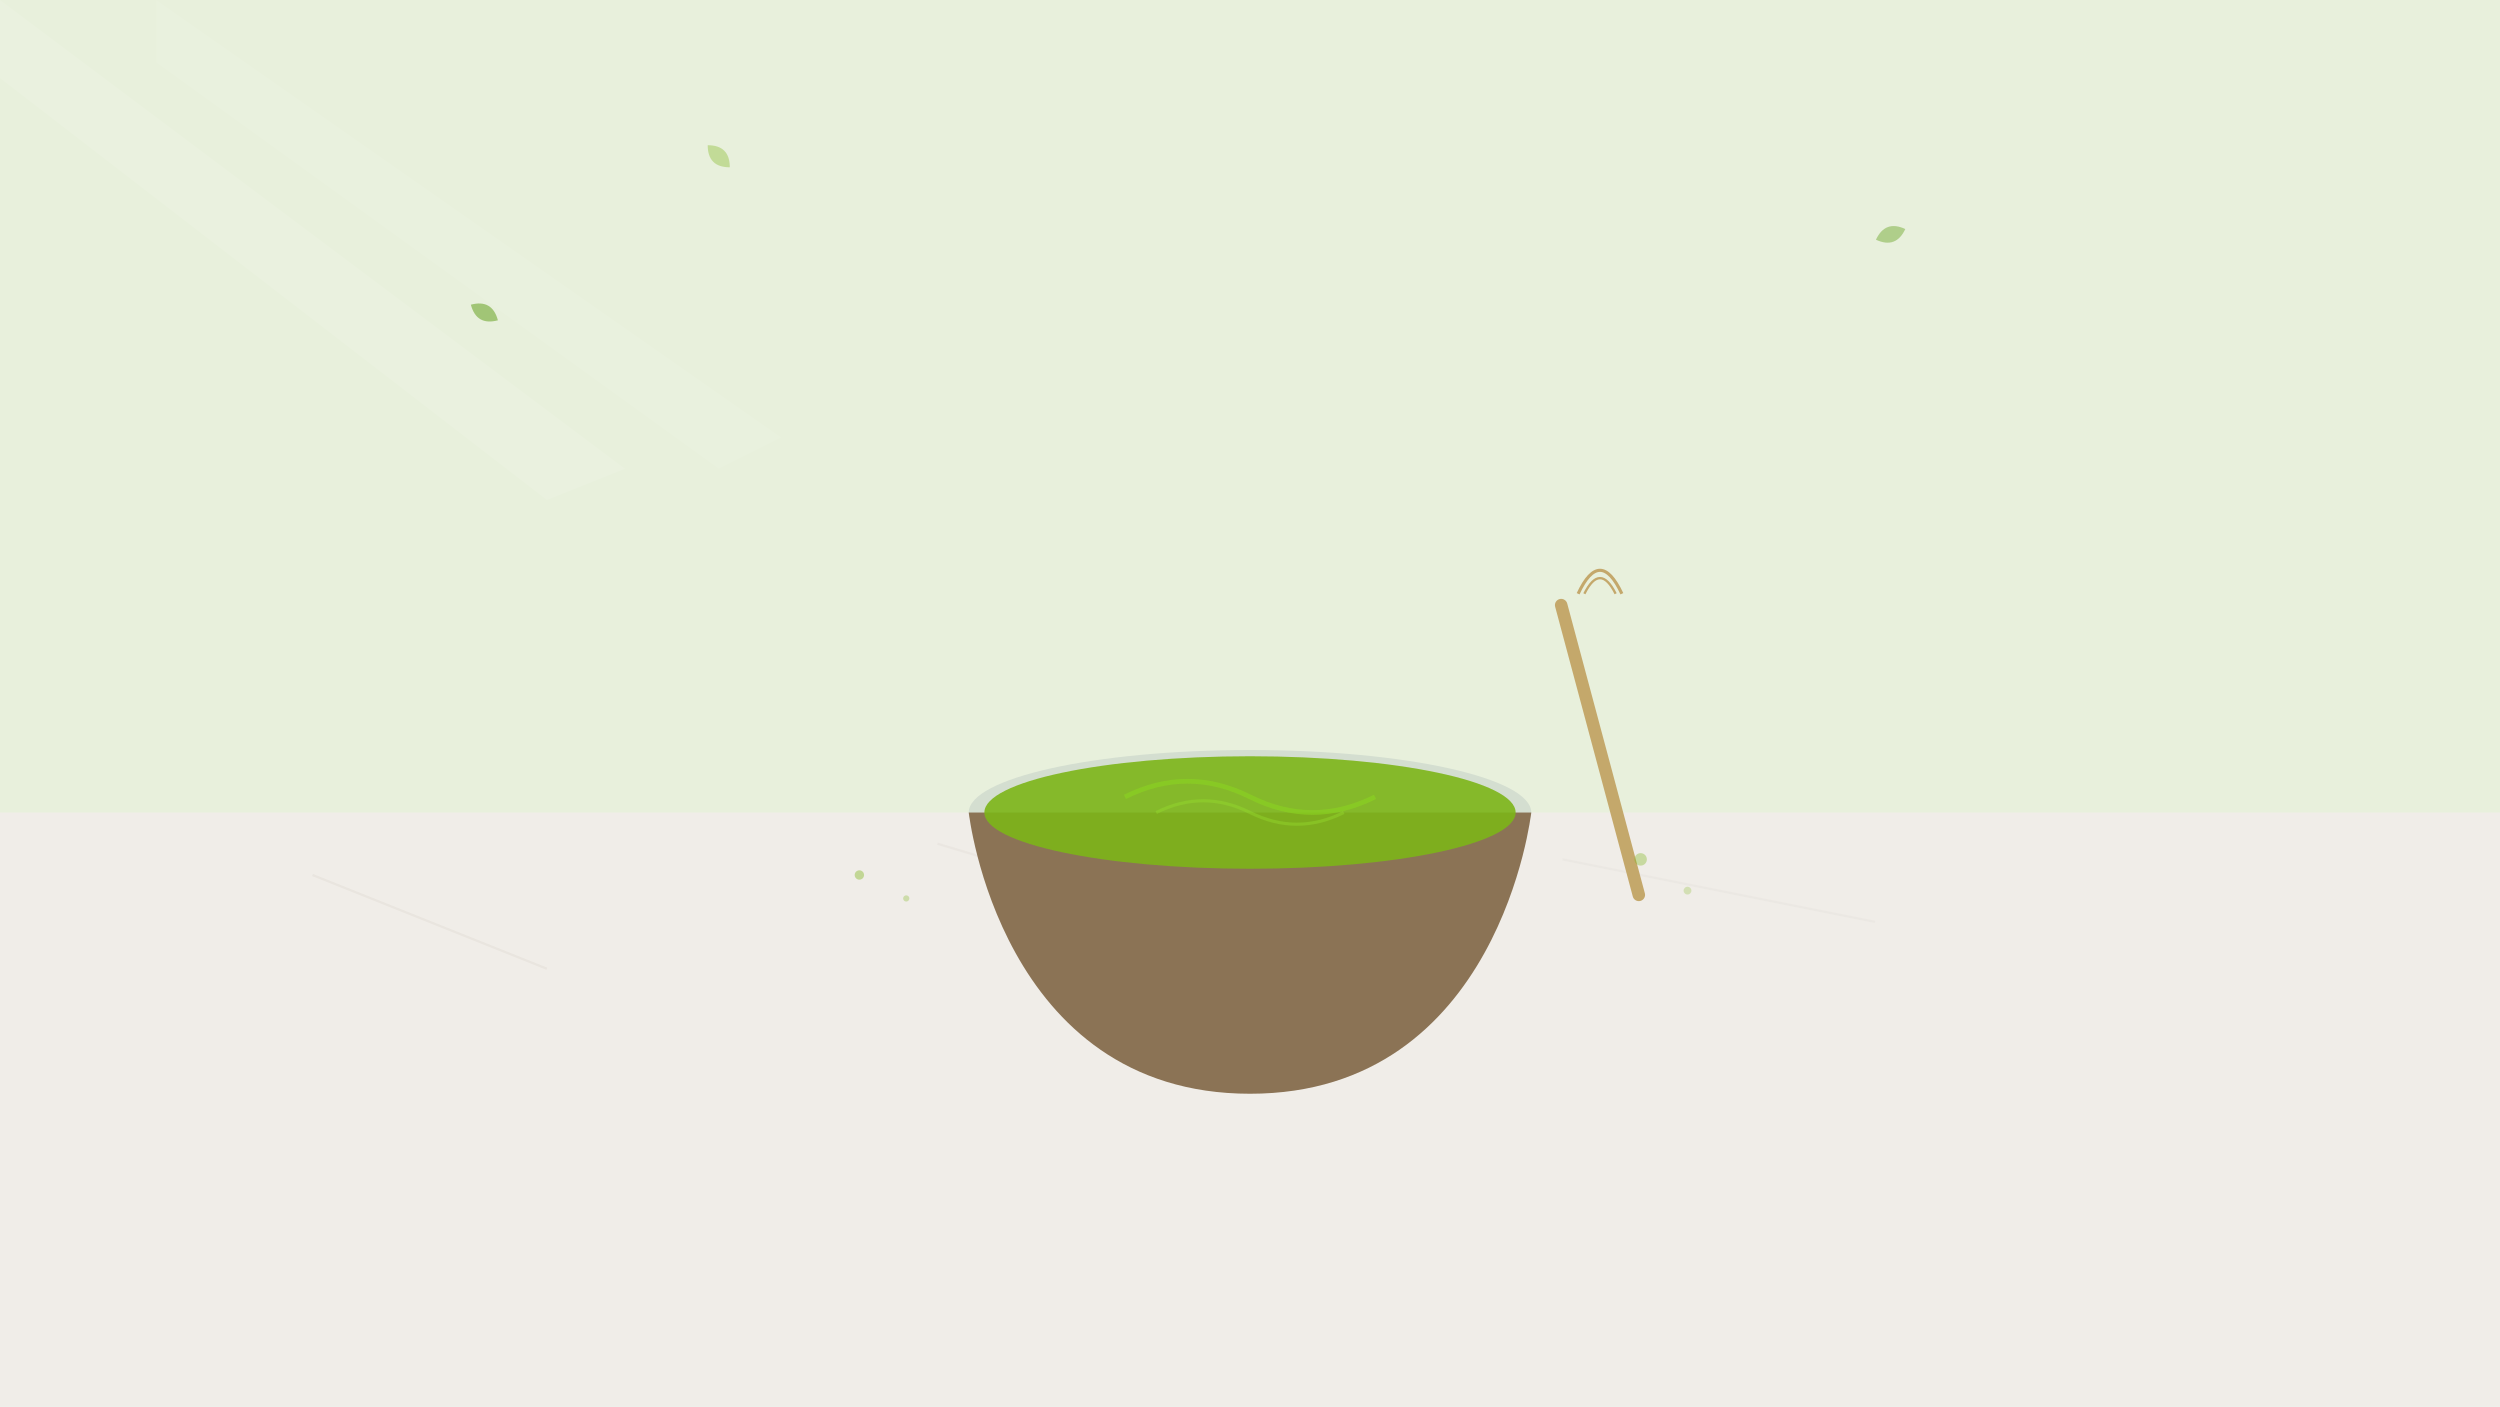
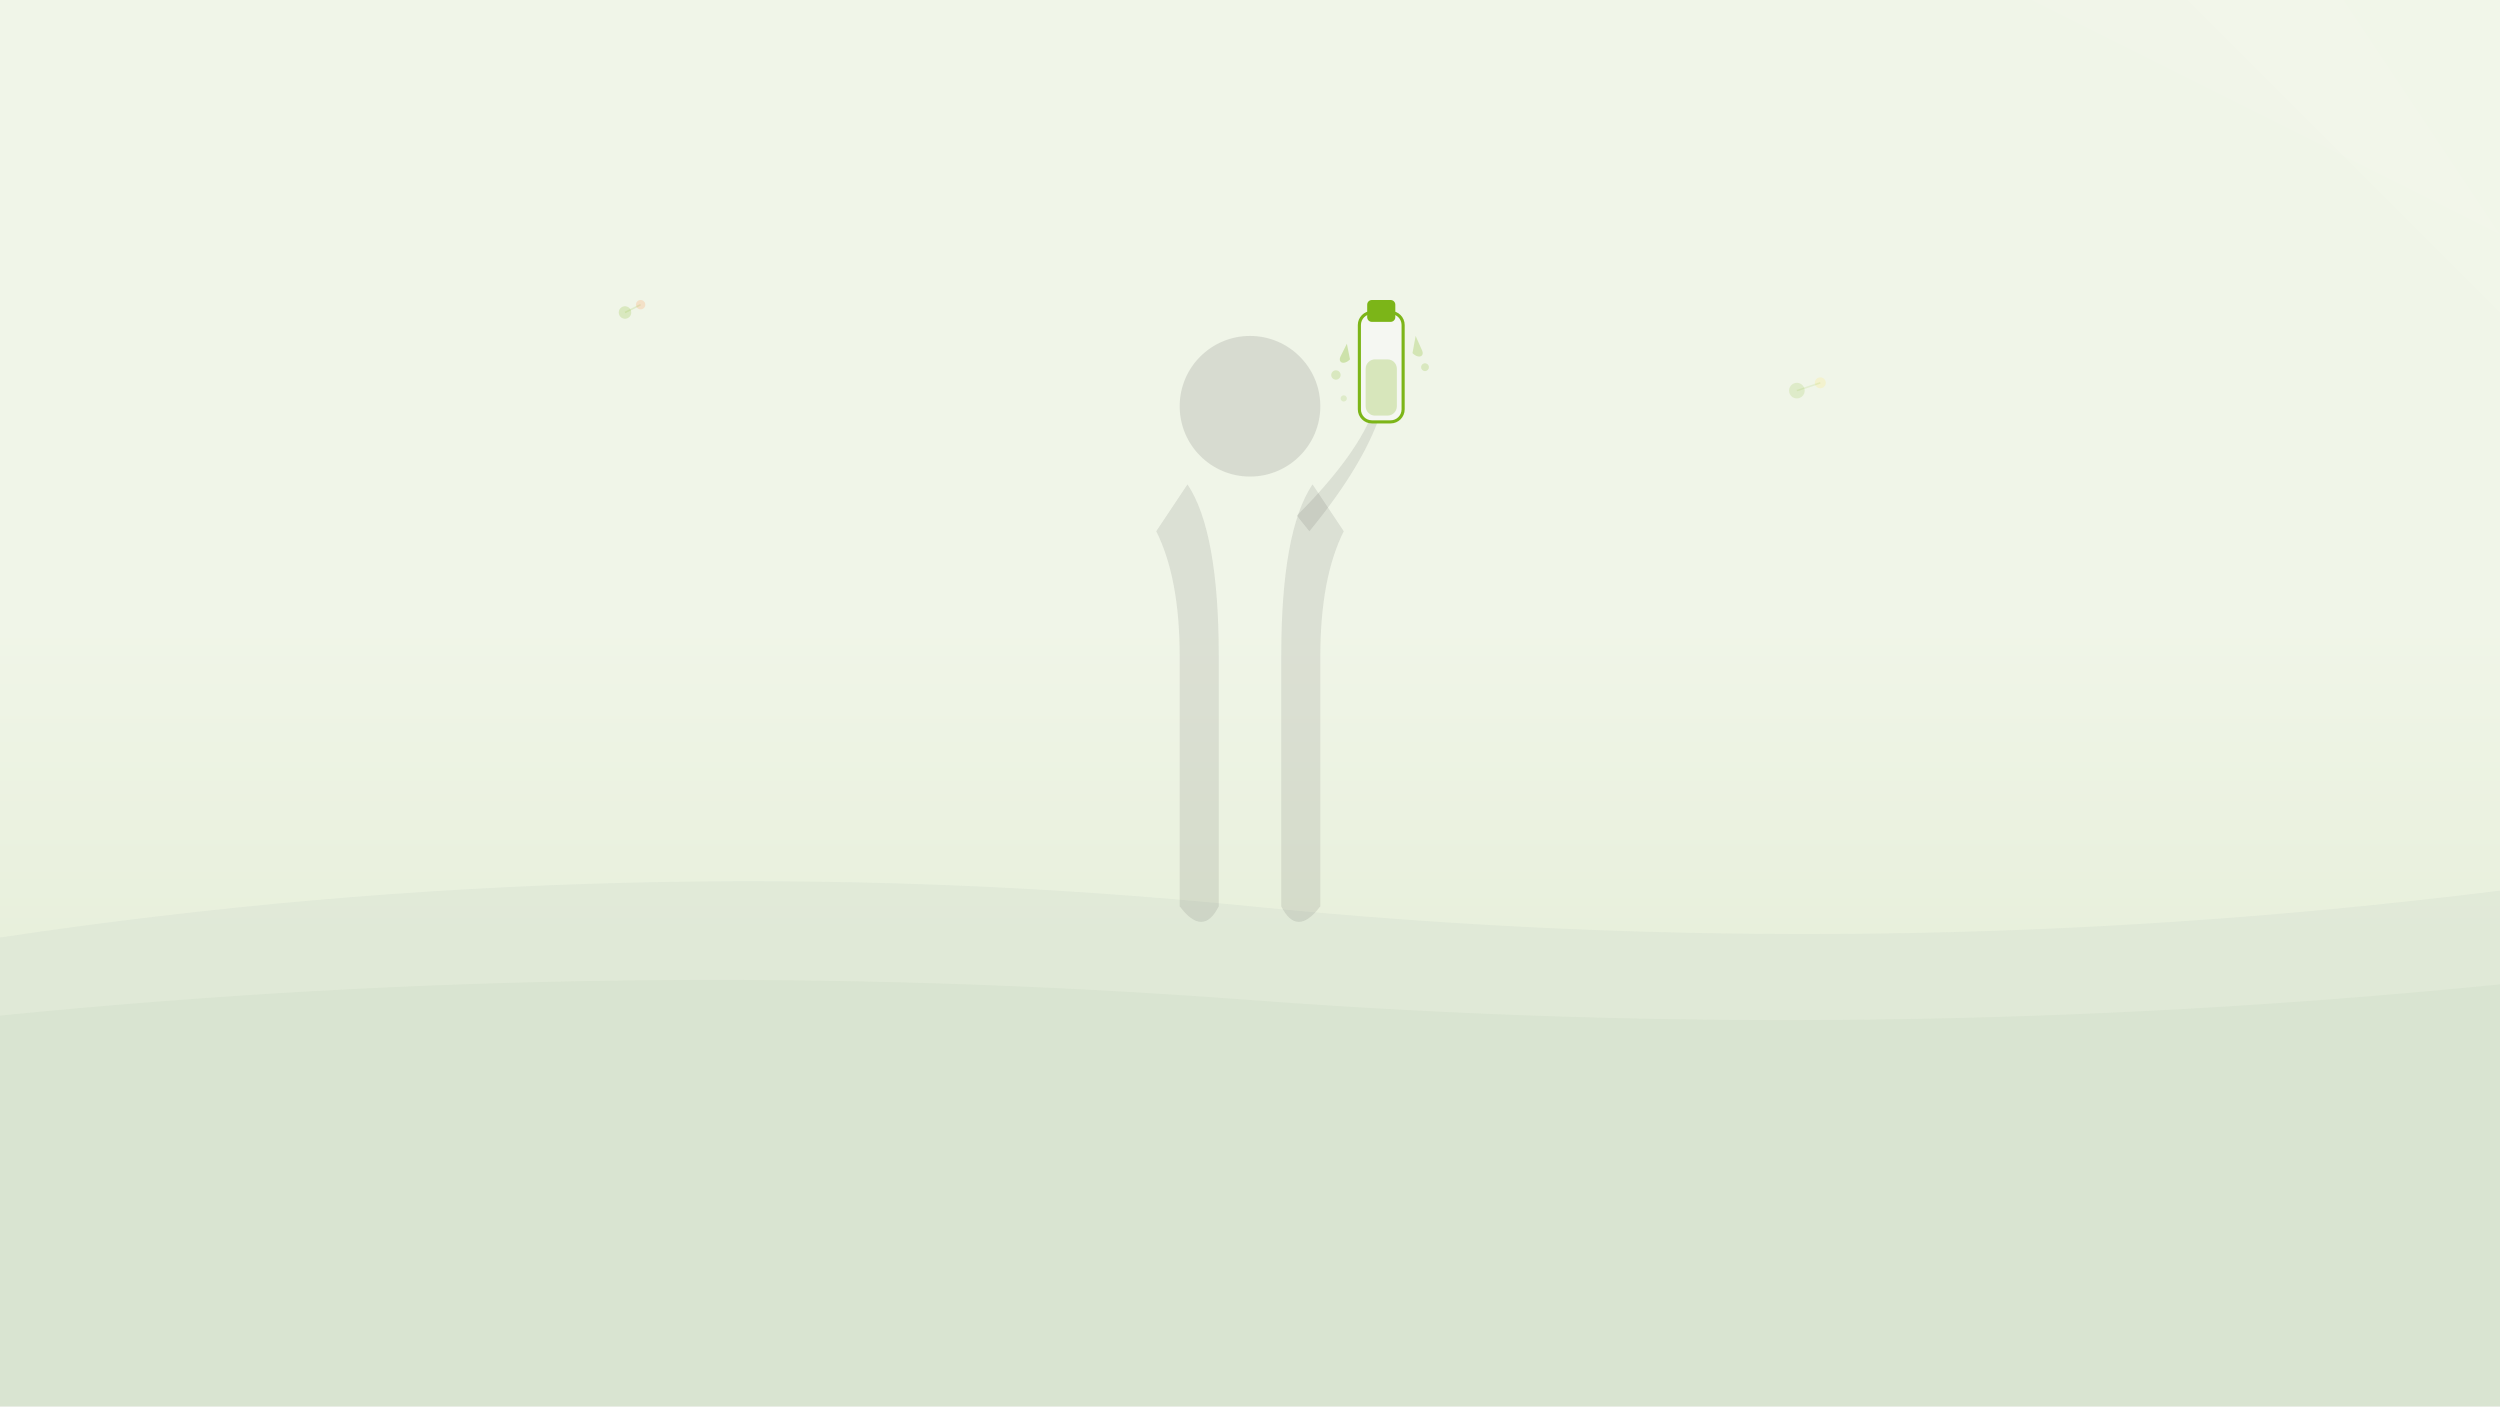
<svg xmlns="http://www.w3.org/2000/svg" viewBox="0 0 1600 900" fill="none">
  <rect width="1600" height="900" fill="#E8F0DC" />
-   <rect y="520" width="1600" height="380" fill="#F0EDE8" rx="0" />
-   <line x1="200" y1="560" x2="350" y2="620" stroke="#E2DDD6" stroke-width="1.5" opacity="0.5" />
-   <line x1="600" y1="540" x2="800" y2="600" stroke="#E2DDD6" stroke-width="1.5" opacity="0.4" />
-   <line x1="1000" y1="550" x2="1200" y2="590" stroke="#E2DDD6" stroke-width="1.5" opacity="0.3" />
-   <ellipse cx="800" cy="520" rx="180" ry="40" fill="#D4DED0" />
-   <path d="M620 520 C620 520 640 700 800 700 C960 700 980 520 980 520" fill="#8B7355" />
-   <ellipse cx="800" cy="520" rx="170" ry="36" fill="#7CB518" opacity="0.9" />
-   <path d="M720 510 Q760 490 800 510 Q840 530 880 510" stroke="#8BD420" stroke-width="3" fill="none" opacity="0.6" />
-   <path d="M740 520 Q770 505 800 520 Q830 535 860 520" stroke="#95DE2E" stroke-width="2" fill="none" opacity="0.4" />
-   <rect x="1020" y="380" width="8" height="200" rx="4" fill="#C4A86B" transform="rotate(-15 1024 480)" />
-   <path d="M1010 380 Q1024 350 1038 380" stroke="#C4A86B" stroke-width="2" fill="none" />
-   <path d="M1014 380 Q1024 360 1034 380" stroke="#C4A86B" stroke-width="1.5" fill="none" />
-   <circle cx="550" cy="560" r="3" fill="#7CB518" opacity="0.4" />
-   <circle cx="580" cy="575" r="2" fill="#7CB518" opacity="0.3" />
-   <circle cx="1050" cy="550" r="4" fill="#7CB518" opacity="0.35" />
-   <circle cx="1080" cy="570" r="2.5" fill="#7CB518" opacity="0.25" />
-   <path d="M300 200 Q310 190 320 200 Q310 210 300 200z" fill="#5A9A10" opacity="0.5" transform="rotate(30 310 200)" />
-   <path d="M1200 150 Q1210 140 1220 150 Q1210 160 1200 150z" fill="#5A9A10" opacity="0.4" transform="rotate(-20 1210 150)" />
-   <path d="M450 100 Q460 90 470 100 Q460 110 450 100z" fill="#7CB518" opacity="0.35" transform="rotate(45 460 100)" />
-   <path d="M0 0 L400 300 L350 320 L0 50z" fill="white" opacity="0.08" />
-   <path d="M100 0 L500 280 L460 300 L100 40z" fill="white" opacity="0.05" />
+   <rect width="1600" height="500" fill="#F0F5E8" />
+   <rect y="400" width="1600" height="200" fill="url(#skyFade)" />
+   <defs>
+     <linearGradient id="skyFade" x1="0" y1="0" x2="0" y2="1">
+       <stop offset="0%" stop-color="#F0F5E8" />
+       <stop offset="100%" stop-color="#E8F0DC" />
+     </linearGradient>
+   </defs>
+   <path d="M0 600 Q400 540 800 580 Q1200 620 1600 570 L1600 900 L0 900z" fill="#D4DED0" opacity="0.4" />
+   <path d="M0 650 Q400 610 800 640 Q1200 670 1600 630 L1600 900 L0 900z" fill="#C8D8C2" opacity="0.3" />
+   <circle cx="800" cy="260" r="45" fill="#1A1A1A" opacity="0.12" />
+   <path d="M760 310 Q780 340 780 420 L780 580 Q770 600 755 580 L755 420 Q755 370 740 340z" fill="#1A1A1A" opacity="0.1" />
+   <path d="M840 310 Q820 340 820 420 L820 580 Q830 600 845 580 L845 420 Q845 370 860 340z" fill="#1A1A1A" opacity="0.1" />
+   <path d="M830 330 Q870 290 880 260 L885 260 Q875 295 838 340z" fill="#1A1A1A" opacity="0.1" />
+   <rect x="870" y="200" width="28" height="70" rx="8" fill="#F5F7F2" stroke="#7CB518" stroke-width="2" />
+   <rect x="875" y="192" width="18" height="14" rx="3" fill="#7CB518" />
+   <rect x="874" y="230" width="20" height="36" rx="6" fill="#7CB518" opacity="0.25" />
+   <path d="M862 220 L858 228 C856 232 860 234 864 230z" fill="#7CB518" opacity="0.3" />
+   <path d="M906 215 L910 224 C912 228 908 230 904 226z" fill="#7CB518" opacity="0.25" />
+   <circle cx="855" cy="240" r="3" fill="#7CB518" opacity="0.2" />
+   <circle cx="912" cy="235" r="2.5" fill="#7CB518" opacity="0.2" />
+   <circle cx="860" cy="255" r="2" fill="#7CB518" opacity="0.15" />
+   <circle cx="400" cy="200" r="4" fill="#7CB518" opacity="0.2" />
+   <circle cx="410" cy="195" r="3" fill="#FF8C42" opacity="0.2" />
+   <line x1="400" y1="200" x2="410" y2="195" stroke="#7CB518" stroke-width="1" opacity="0.15" />
+   <circle cx="1150" cy="250" r="5" fill="#7CB518" opacity="0.15" />
+   <circle cx="1165" cy="245" r="3.5" fill="#FFE566" opacity="0.2" />
+   <line x1="1150" y1="250" x2="1165" y2="245" stroke="#7CB518" stroke-width="1" opacity="0.12" />
+   <path d="M1400 0 L1600 0 L1600 200z" fill="white" opacity="0.06" />
+   <path d="M1200 0 L1500 0 L1600 150 L1300 0z" fill="white" opacity="0.04" />
</svg>
